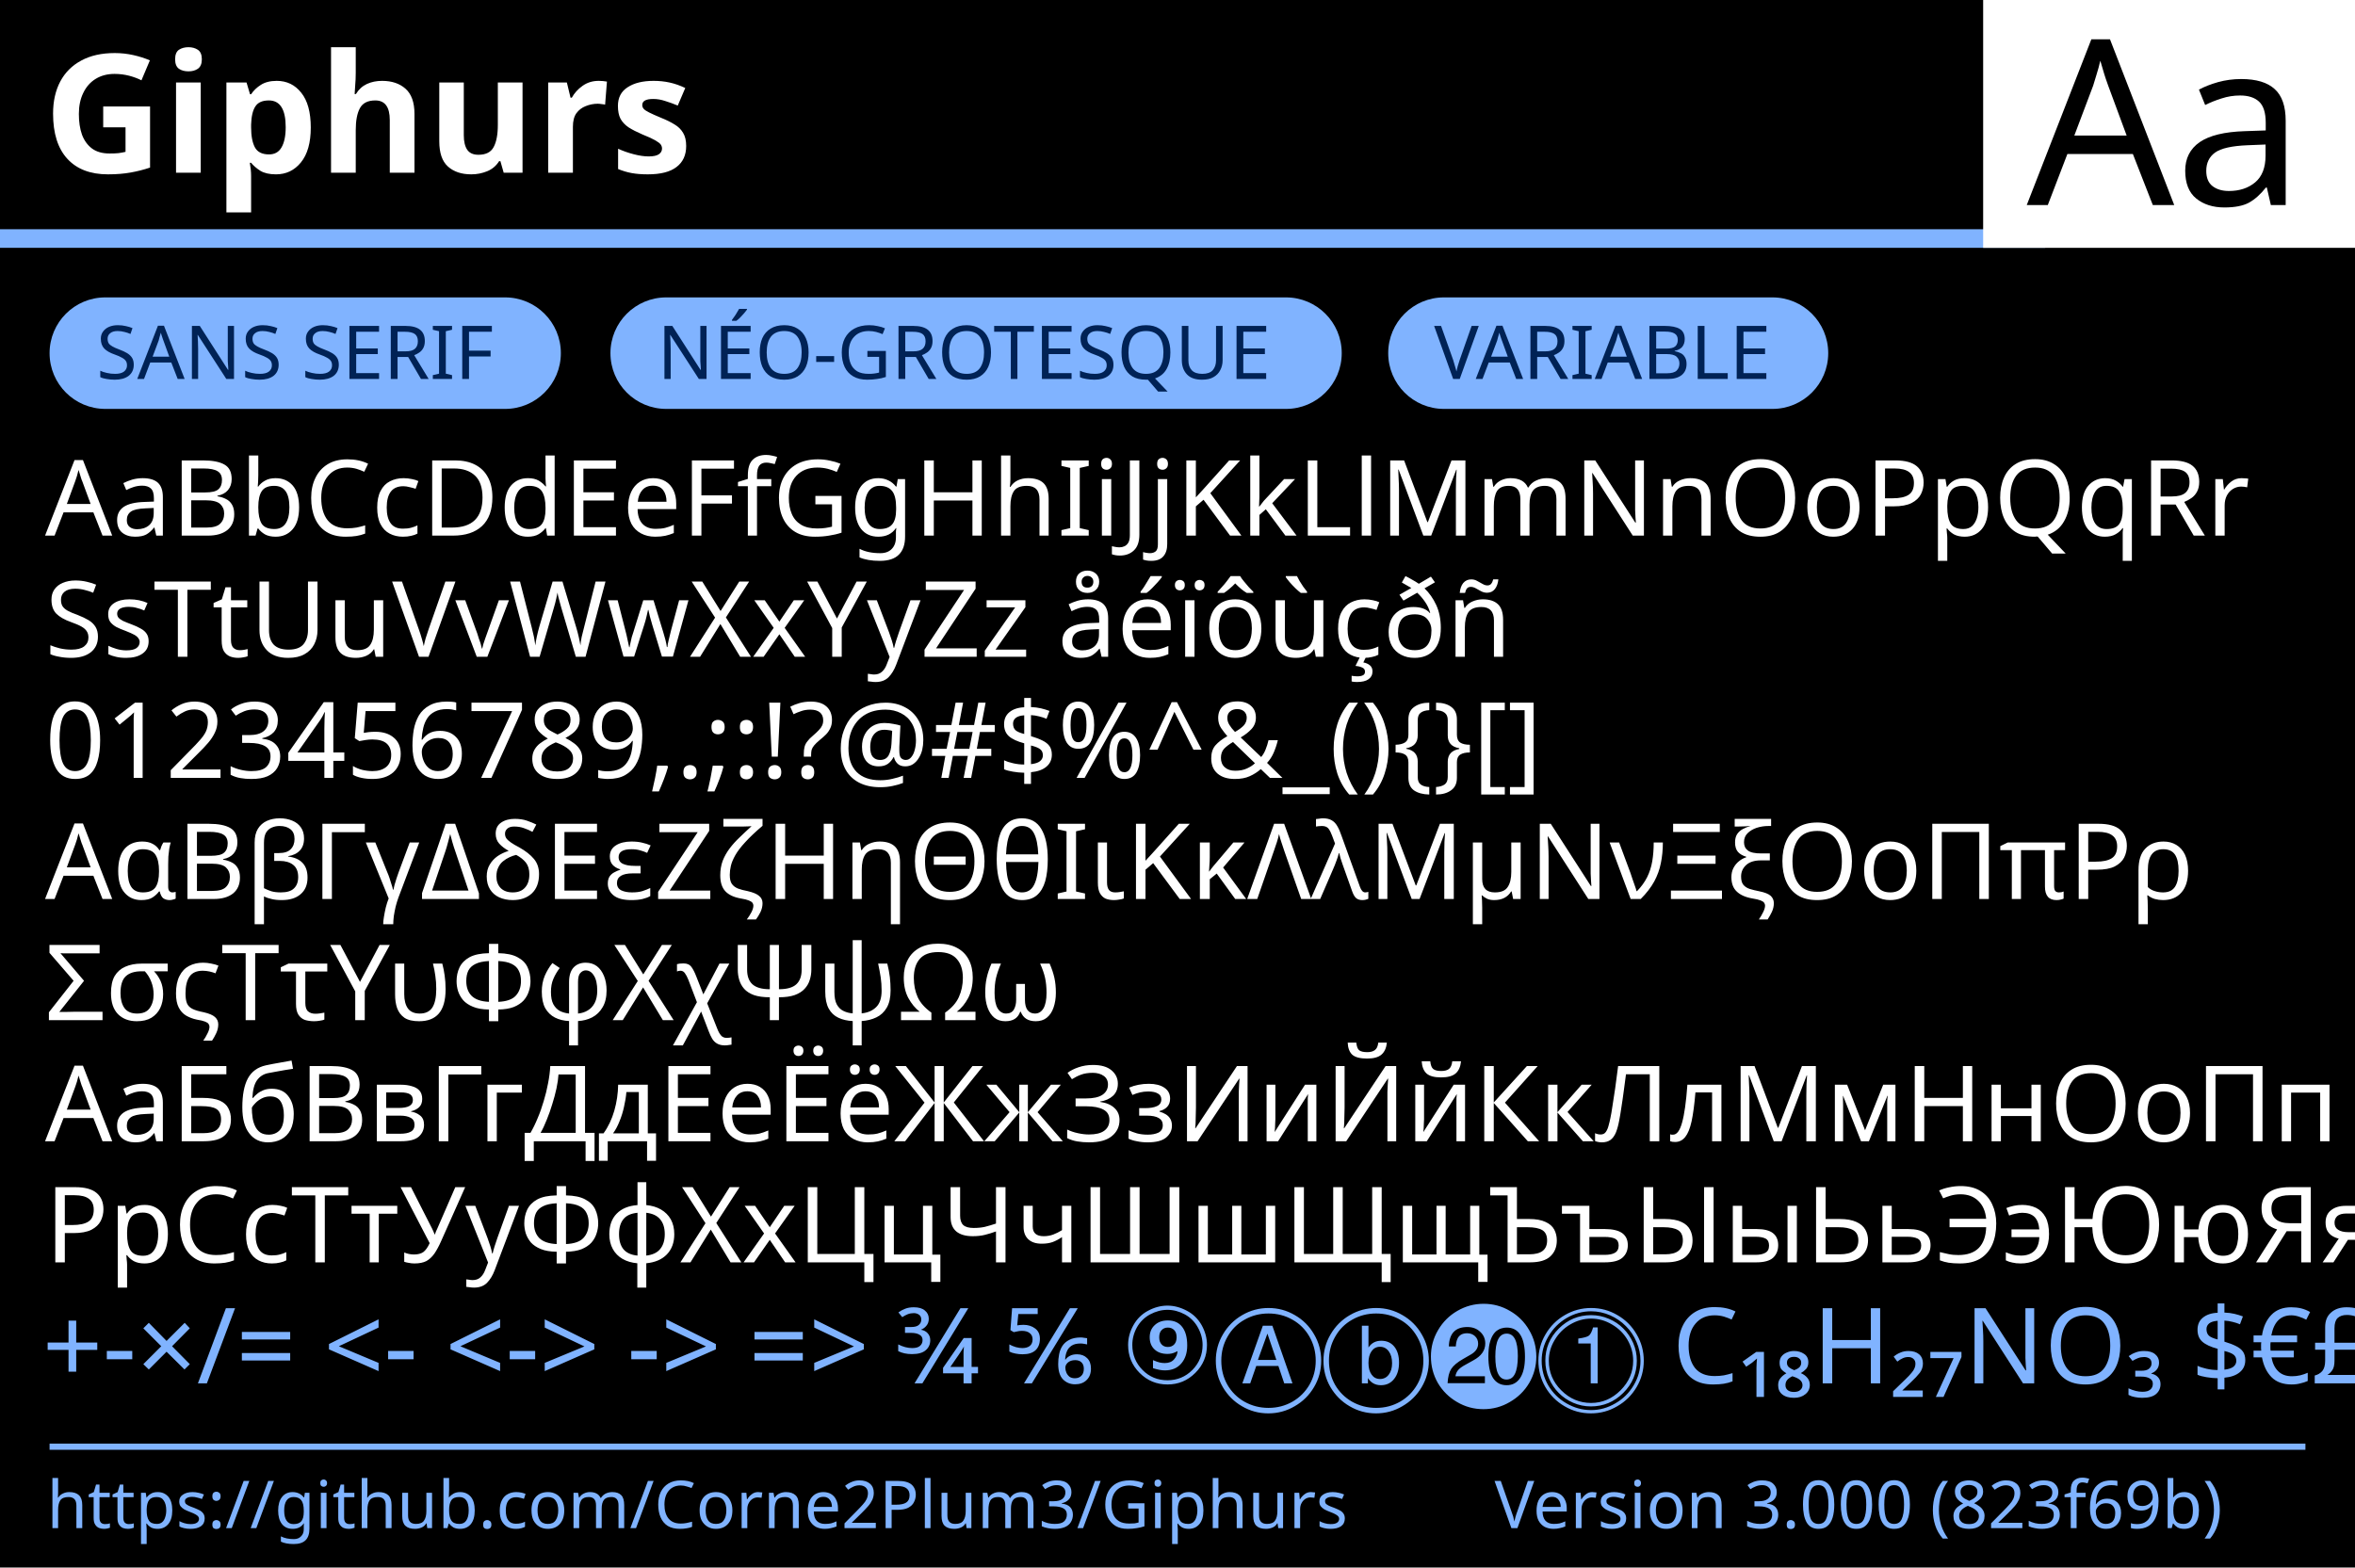
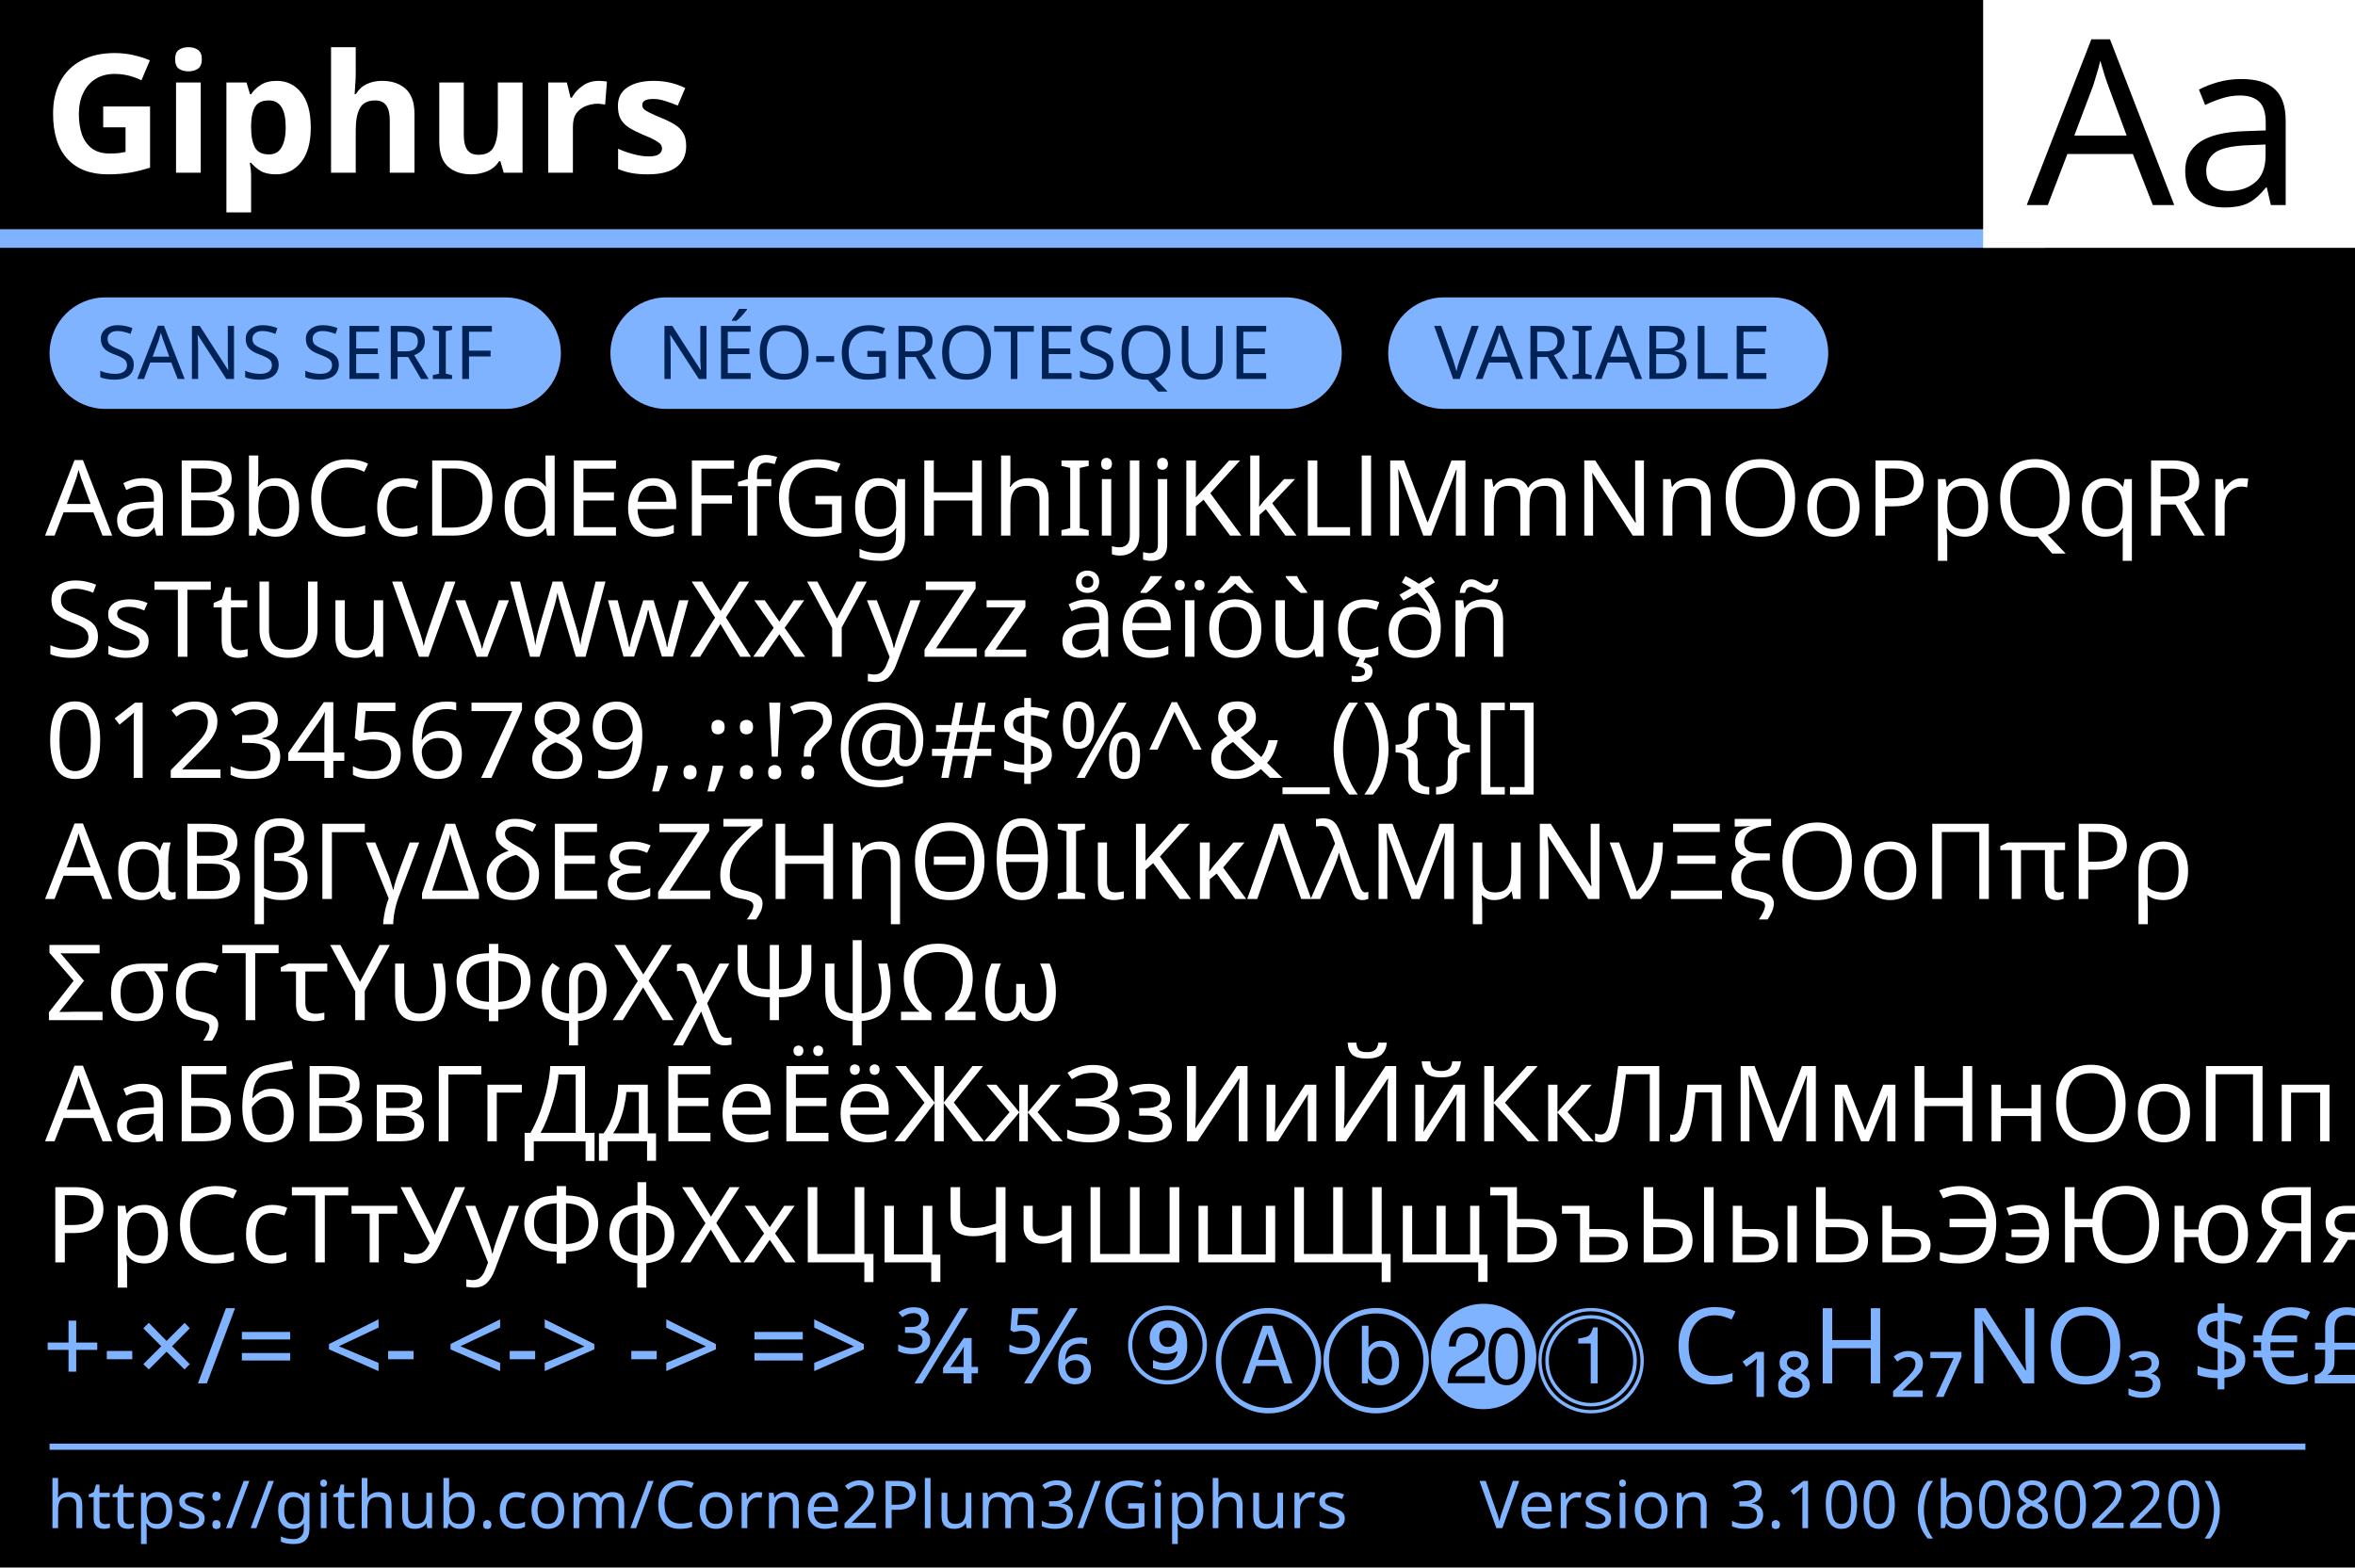
<svg xmlns="http://www.w3.org/2000/svg" width="1520" height="1012" viewBox="0 0 201.083 133.879" version="1.1" id="svg1">
  <style id="style1">
    @font-face {
      font-family: "Giphurs";
      src: url("../fonts/variable/Giphurs[wght].ttf");
      font-style: normal;
      font-weight: 100 999;
    }
    @font-face {
      font-family: "Giphurs";
      src: url("../fonts/variable/Giphurs-Italic[wght].ttf");
      font-style: italic;
      font-weight: 100 999;
    }
    @font-face {
      font-family: "Giphurs ExtraBlack";
      src: url("../fonts/ttf/GiphursExtraBlack-Regular.ttf");
      font-style: normal;
      font-weight: 400;
    }
    @font-face {
      font-family: "Giphurs ExtraBlack";
      src: url("../fonts/ttf/GiphursExtraBlack-Italic.ttf");
      font-style: italic;
      font-weight: 400;
    }
    @font-face {
      font-family: "Giphurs SC";
      src: url("../fonts/variable/GiphursSC[wght].ttf");
      font-style: normal;
      font-weight: 100 999;
    }
    @font-face {
      font-family: "Giphurs SC";
      src: url("../fonts/variable/Giphurs-ItalicSC[wght].ttf");
      font-style: normal;
      font-weight: 100 999;
    }
    @font-face {
      font-family: "Giphurs ExtraBlack SC";
      src: url("../fonts/ttf/GiphursExtraBlackSC-Regular.ttf");
      font-style: normal;
      font-weight: 400;
    }
    @font-face {
      font-family: "Giphurs ExtraBlack SC";
      src: url("../fonts/ttf/GiphursExtraBlackSC-Italic.ttf");
      font-style: italic;
      font-weight: 400;
    }

  </style>
  <defs id="defs1" />
  <g id="layer1">
    <rect style="fill:#000000;stroke-width:2.55" id="rect33" width="201.083" height="133.879" x="-1.4210855e-14" y="-8.8817842e-16" ry="0" />
    <rect style="fill:#80b3ff;stroke-width:0.27" id="rect2" width="174.625" height="1.587" x="0" y="19.579" />
    <rect style="fill:#80b3ff;stroke-width:0.164" id="rect2-1" width="192.617" height="0.529" x="4.233" y="123.296" />
    <rect style="fill:#ffffff;stroke-width:0.315" id="rect3" width="31.75" height="21.167" x="169.333" y="-6.9388939e-18" />
    <text xml:space="preserve" style="font-style:normal;font-variant:normal;font-weight:bold;font-stretch:normal;font-size:14.111px;font-family:Giphurs;-inkscape-font-specification:'Giphurs, Bold';font-variant-ligatures:normal;font-variant-caps:normal;font-variant-numeric:normal;font-variant-east-asian:normal;writing-mode:lr-tb;direction:ltr;fill:#ffffff;stroke-width:0.265" x="3.717" y="14.748" id="text1">
      <tspan id="tspan1" style="font-style:normal;font-variant:normal;font-weight:bold;font-stretch:normal;font-size:14.111px;font-family:Giphurs;-inkscape-font-specification:'Giphurs, Bold';font-variant-ligatures:normal;font-variant-caps:normal;font-variant-numeric:normal;font-variant-east-asian:normal;stroke-width:0.265" x="3.717" y="14.748">Giphurs</tspan>
    </text>
    <text xml:space="preserve" style="font-style:normal;font-variant:normal;font-weight:normal;font-stretch:normal;font-size:19.756px;font-family:Giphurs;-inkscape-font-specification:'Giphurs, Normal';font-variant-ligatures:normal;font-variant-caps:normal;font-variant-numeric:normal;font-variant-east-asian:normal;writing-mode:lr-tb;direction:ltr;fill:#ffffff;stroke-width:0.265" x="173.054" y="17.518" id="text2">
      <tspan id="tspan2" style="font-style:normal;font-variant:normal;font-weight:normal;font-stretch:normal;font-size:19.756px;font-family:Giphurs;-inkscape-font-specification:'Giphurs, Normal';font-variant-ligatures:normal;font-variant-caps:normal;font-variant-numeric:normal;font-variant-east-asian:normal;fill:#000000;stroke-width:0.265" x="173.054" y="17.518">Aa</tspan>
    </text>
    <rect style="fill:#80b3ff;stroke-width:0.308" id="rect4" width="43.656" height="9.525" x="4.233" y="25.4" ry="4.762" rx="4.762" />
    <text xml:space="preserve" style="font-style:normal;font-variant:normal;font-weight:500;font-stretch:normal;font-size:6.35px;font-family:Giphurs;-inkscape-font-specification:'Giphurs, Medium';font-variant-ligatures:normal;font-variant-caps:normal;font-variant-numeric:normal;font-variant-east-asian:normal;writing-mode:lr-tb;direction:ltr;fill:#2a7fff;stroke-width:0.265" x="8.234" y="32.366" id="text4">
      <tspan id="tspan4" style="font-style:normal;font-variant:normal;font-weight:500;font-stretch:normal;font-size:6.35px;font-family:Giphurs;-inkscape-font-specification:'Giphurs, Medium';font-variant-ligatures:normal;font-variant-caps:normal;font-variant-numeric:normal;font-variant-east-asian:normal;fill:#002255;stroke-width:0.265" x="8.234" y="32.366">SANS SERIF</tspan>
    </text>
    <rect style="fill:#80b3ff;stroke-width:0.369" id="rect4-5" width="62.442" height="9.525" x="52.123" y="25.4" ry="4.762" rx="4.762" />
    <text xml:space="preserve" style="font-style:normal;font-variant:normal;font-weight:500;font-stretch:normal;font-size:6.35px;font-family:Giphurs;-inkscape-font-specification:'Giphurs, Medium';font-variant-ligatures:normal;font-variant-caps:normal;font-variant-numeric:normal;font-variant-east-asian:normal;writing-mode:lr-tb;direction:ltr;fill:#2a7fff;stroke-width:0.265" x="56.124" y="32.366" id="text4-0">
      <tspan id="tspan4-4" style="font-style:normal;font-variant:normal;font-weight:500;font-stretch:normal;font-size:6.35px;font-family:Giphurs;-inkscape-font-specification:'Giphurs, Medium';font-variant-ligatures:normal;font-variant-caps:normal;font-variant-numeric:normal;font-variant-east-asian:normal;fill:#002255;stroke-width:0.265" x="56.124" y="32.366">NÉO-GROTESQUE</tspan>
    </text>
    <rect style="fill:#80b3ff;stroke-width:0.286" id="rect4-5-7" width="37.571" height="9.525" x="118.533" y="25.4" ry="4.762" rx="4.762" />
    <text xml:space="preserve" style="font-style:normal;font-variant:normal;font-weight:500;font-stretch:normal;font-size:6.35px;font-family:Giphurs;-inkscape-font-specification:'Giphurs, Medium';font-variant-ligatures:normal;font-variant-caps:normal;font-variant-numeric:normal;font-variant-east-asian:normal;writing-mode:lr-tb;direction:ltr;fill:#2a7fff;stroke-width:0.265" x="122.455" y="32.366" id="text4-0-2">
      <tspan id="tspan4-4-2" style="font-style:normal;font-variant:normal;font-weight:500;font-stretch:normal;font-size:6.35px;font-family:Giphurs;-inkscape-font-specification:'Giphurs, Medium';font-variant-ligatures:normal;font-variant-caps:normal;font-variant-numeric:normal;font-variant-east-asian:normal;fill:#002255;stroke-width:0.265" x="122.455" y="32.366">VARIABLE</tspan>
    </text>
    <text xml:space="preserve" style="font-style:normal;font-variant:normal;font-weight:normal;font-stretch:normal;font-size:8.467px;line-height:115%;font-family:Giphurs;-inkscape-font-specification:'Giphurs, Normal';font-variant-ligatures:normal;font-variant-caps:normal;font-variant-numeric:normal;font-variant-east-asian:normal;writing-mode:lr-tb;direction:ltr;fill:#ffffff;stroke-width:0.265" x="3.847" y="45.747" id="text15">
      <tspan style="font-style:normal;font-variant:normal;font-weight:normal;font-stretch:normal;font-size:8.996px;line-height:115%;font-family:Giphurs;-inkscape-font-specification:'Giphurs, Normal';font-variant-ligatures:normal;font-variant-caps:normal;font-variant-numeric:normal;font-variant-east-asian:normal;stroke-width:0.265" id="tspan26" x="3.847" y="45.747">AaBbCcDdEeFfGgHhIiJjKkLlMmNnOoPpQqRr</tspan>
      <tspan style="font-style:normal;font-variant:normal;font-weight:normal;font-stretch:normal;font-size:8.996px;line-height:115%;font-family:Giphurs;-inkscape-font-specification:'Giphurs, Normal';font-variant-ligatures:normal;font-variant-caps:normal;font-variant-numeric:normal;font-variant-east-asian:normal;stroke-width:0.265" id="tspan27" x="3.847" y="56.092">SsTtUuVvWwXxYyZz åéïôùçðñ</tspan>
      <tspan style="font-style:normal;font-variant:normal;font-weight:normal;font-stretch:normal;font-size:8.996px;line-height:115%;font-family:Giphurs;-inkscape-font-specification:'Giphurs, Normal';font-variant-ligatures:normal;font-variant-caps:normal;font-variant-numeric:normal;font-variant-east-asian:normal;stroke-width:0.265" id="tspan28" x="3.847" y="66.437">0123456789,.;:!?@#$%^&amp;_(){}[]</tspan>
      <tspan style="font-style:normal;font-variant:normal;font-weight:normal;font-stretch:normal;font-size:8.996px;line-height:115%;font-family:Giphurs;-inkscape-font-specification:'Giphurs, Normal';font-variant-ligatures:normal;font-variant-caps:normal;font-variant-numeric:normal;font-variant-east-asian:normal;stroke-width:0.265" id="tspan29" x="3.847" y="76.783">ΑαΒβΓγΔδΕεΖζΗηΘθΙιΚκΛλΜμΝνΞξΟοΠπΡρ</tspan>
      <tspan style="font-style:normal;font-variant:normal;font-weight:normal;font-stretch:normal;font-size:8.996px;line-height:115%;font-family:Giphurs;-inkscape-font-specification:'Giphurs, Normal';font-variant-ligatures:normal;font-variant-caps:normal;font-variant-numeric:normal;font-variant-east-asian:normal;stroke-width:0.265" id="tspan30" x="3.847" y="87.128">ΣσςΤτΥυΦφΧχΨψΩω</tspan>
      <tspan style="font-style:normal;font-variant:normal;font-weight:normal;font-stretch:normal;font-size:8.996px;line-height:115%;font-family:Giphurs;-inkscape-font-specification:'Giphurs, Normal';font-variant-ligatures:normal;font-variant-caps:normal;font-variant-numeric:normal;font-variant-east-asian:normal;stroke-width:0.265" id="tspan31" x="3.847" y="97.473">АаБбВвГгДдЕеЁёЖжЗзИиЙйКкЛлМмНнОоПп</tspan>
      <tspan style="font-style:normal;font-variant:normal;font-weight:normal;font-stretch:normal;font-size:8.996px;line-height:115%;font-family:Giphurs;-inkscape-font-specification:'Giphurs, Normal';font-variant-ligatures:normal;font-variant-caps:normal;font-variant-numeric:normal;font-variant-east-asian:normal;stroke-width:0.265" x="3.847" y="107.818" id="tspan25">РрСсTтУуФфХхЦцЧчШшЩщЪъЫыЬьЭэЮюЯя</tspan>
    </text>
    <text xml:space="preserve" style="font-style:normal;font-variant:normal;font-weight:normal;font-stretch:normal;font-size:8.996px;line-height:115%;font-family:Giphurs;-inkscape-font-specification:'Giphurs, Normal';font-variant-ligatures:normal;font-variant-caps:normal;font-variant-numeric:normal;font-variant-east-asian:normal;writing-mode:lr-tb;direction:ltr;fill:#ffffff;stroke-width:0.265" x="3.618" y="118.152" id="text32">
      <tspan id="tspan32" style="fill:#80b3ff;stroke-width:0.265" x="3.618" y="118.152">+-×/= &lt;- &lt;-&gt; -&gt; =&gt; ¾ ⅚ ⑨Ⓐⓑ⓴⓵ C₁₈H₂₇NO₃ $€£ </tspan>
    </text>
    <text xml:space="preserve" style="font-style:normal;font-variant:normal;font-weight:300;font-stretch:normal;font-size:5.644px;line-height:115%;font-family:Giphurs;-inkscape-font-specification:'Giphurs, Light';font-variant-ligatures:normal;font-variant-caps:normal;font-variant-numeric:slashed-zero;font-variant-east-asian:normal;text-align:end;writing-mode:lr-tb;direction:ltr;text-anchor:end;fill:#80b3ff;stroke-width:0.265" x="197.103" y="130.517" id="version">
-       <tspan id="tspan33-9" style="font-style:normal;font-variant:normal;font-weight:300;font-stretch:normal;font-size:5.644px;font-family:Giphurs;-inkscape-font-specification:'Giphurs, Light';font-variant-ligatures:normal;font-variant-caps:normal;font-variant-numeric:slashed-zero;font-variant-east-asian:normal;stroke-width:0.265" x="197.103" y="130.517">Version 3.000 (823f69b)</tspan>
+       <tspan id="tspan33-9" style="font-style:normal;font-variant:normal;font-weight:300;font-stretch:normal;font-size:5.644px;font-family:Giphurs;-inkscape-font-specification:'Giphurs, Light';font-variant-ligatures:normal;font-variant-caps:normal;font-variant-numeric:slashed-zero;font-variant-east-asian:normal;stroke-width:0.265" x="197.103" y="130.517">Version 3.100 (b080220)</tspan>
    </text>
    <text xml:space="preserve" style="font-style:normal;font-variant:normal;font-weight:300;font-stretch:normal;font-size:5.644px;line-height:115%;font-family:Giphurs;-inkscape-font-specification:'Giphurs, Light';font-variant-ligatures:normal;font-variant-caps:normal;font-variant-numeric:slashed-zero;font-variant-east-asian:normal;text-align:start;writing-mode:lr-tb;direction:ltr;text-anchor:start;fill:#80b3ff;stroke-width:0.265" x="3.994" y="130.517" id="text33-7-3">
      <tspan id="tspan33-9-9" style="font-style:normal;font-variant:normal;font-weight:300;font-stretch:normal;font-size:5.644px;font-family:Giphurs;-inkscape-font-specification:'Giphurs, Light';font-variant-ligatures:normal;font-variant-caps:normal;font-variant-numeric:slashed-zero;font-variant-east-asian:normal;stroke-width:0.265" x="3.994" y="130.517">https://github.com/Corne2Plum3/Giphurs</tspan>
    </text>
  </g>
</svg>
